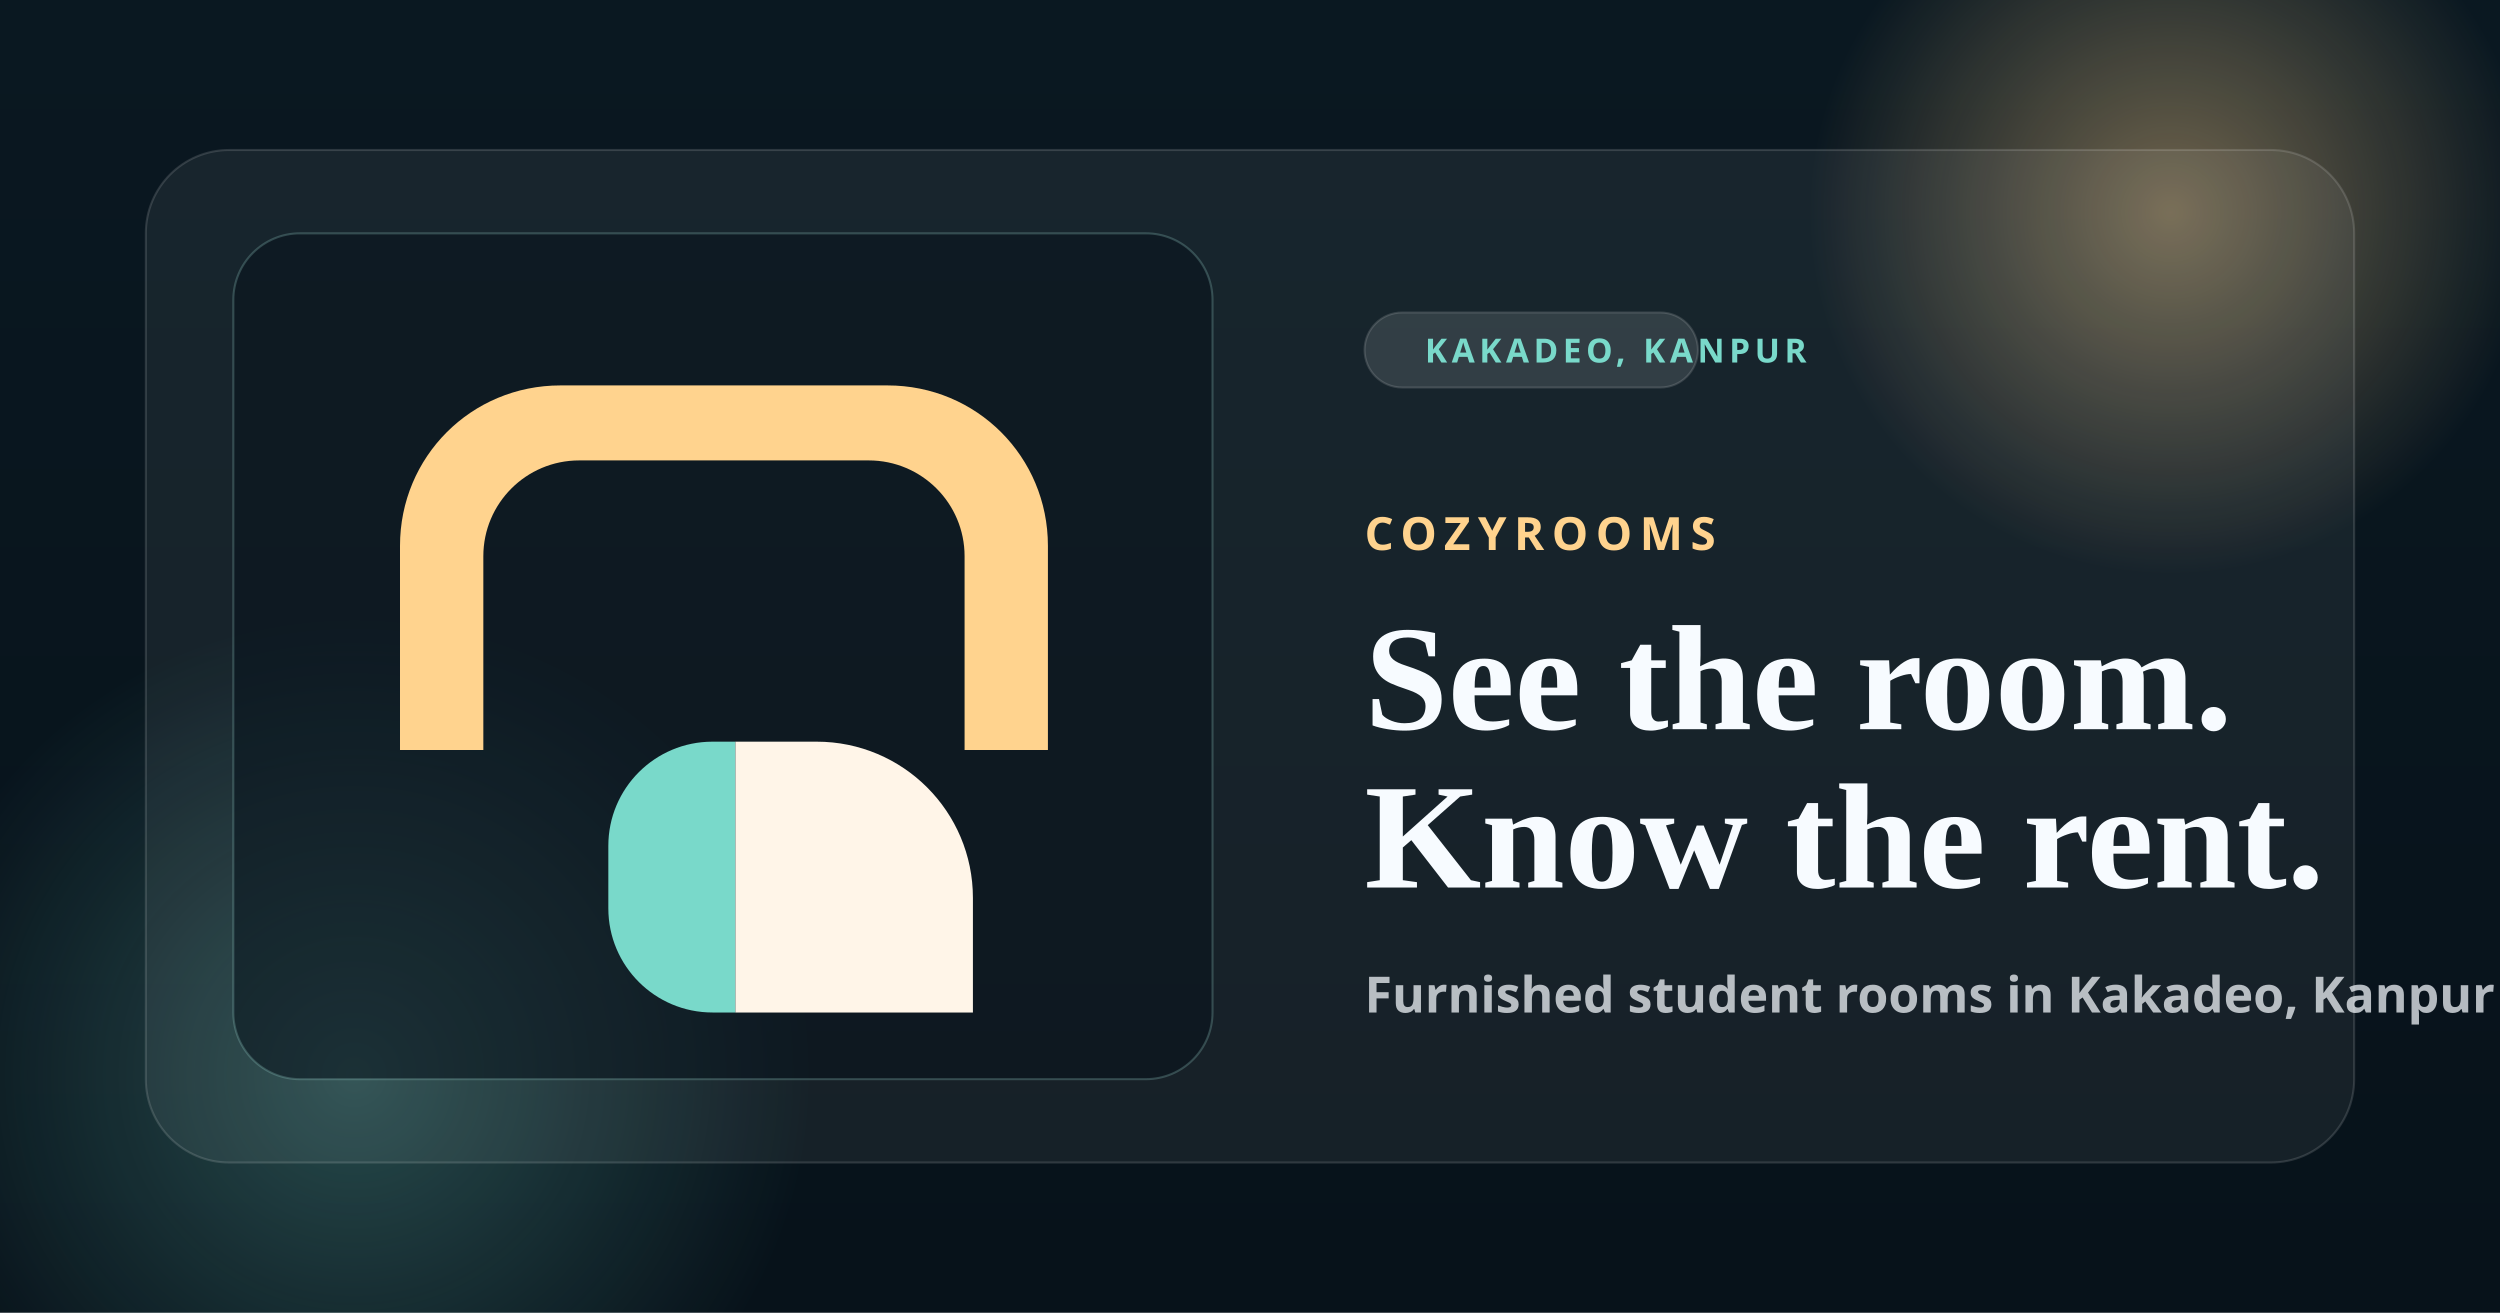
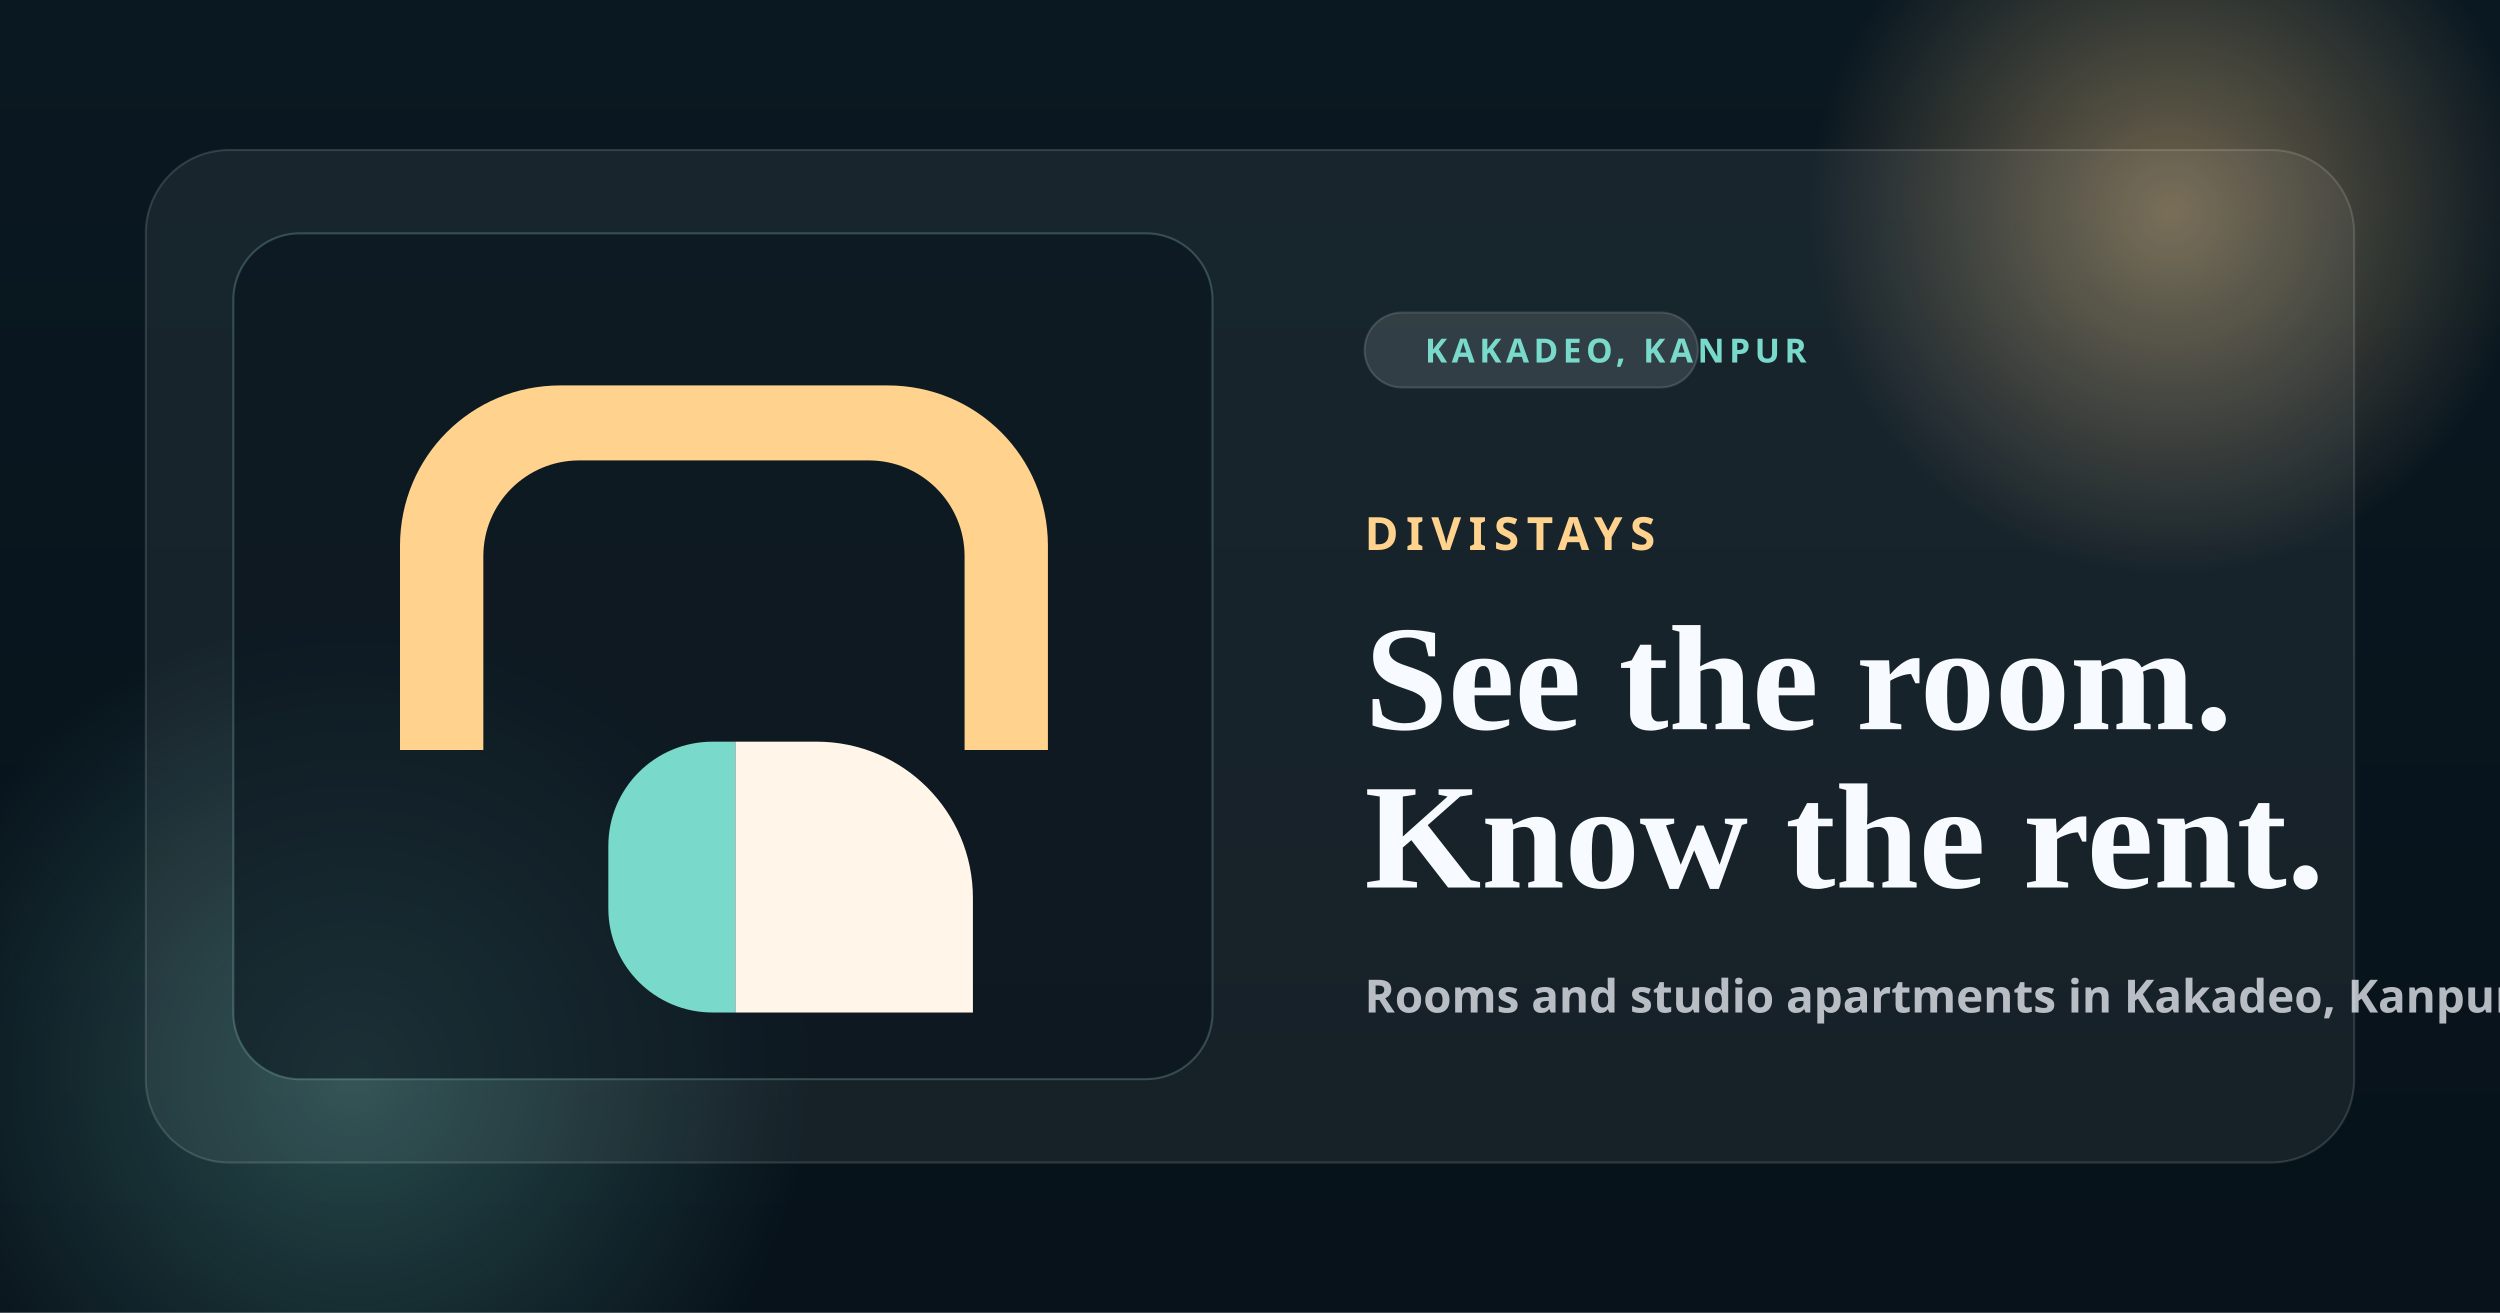
<svg xmlns="http://www.w3.org/2000/svg" width="1200" height="630" viewBox="0 0 1200 630" fill="none">
  <rect width="1200" height="630" fill="#07121A" />
  <rect width="1200" height="630" fill="url(#bg)" />
  <circle cx="1042" cy="102" r="174" fill="url(#sun)" fill-opacity="0.42" />
  <circle cx="170" cy="516" r="220" fill="url(#mint)" fill-opacity="0.28" />
  <rect x="70" y="72" width="1060" height="486" rx="40" fill="rgba(255,255,255,0.06)" stroke="rgba(255,255,255,0.14)" />
  <rect x="112" y="112" width="470" height="406" rx="32" fill="rgba(7,18,26,0.54)" stroke="rgba(162,225,216,0.24)" />
  <path d="M192 360V262C192 219.216 226.216 185 269 185H426C468.784 185 503 219.216 503 262V360H463V267C463 241.595 442.405 221 417 221H278C252.595 221 232 241.595 232 267V360H192Z" fill="#FFD38E" />
  <path d="M292 406C292 378.386 314.386 356 342 356H353V486H342C314.386 486 292 463.614 292 436V406Z" fill="#79D9CA" />
  <path d="M353 356H392C433.421 356 467 389.579 467 431V486H353V356Z" fill="#FFF5E8" />
  <rect x="655" y="150" width="160" height="36" rx="18" fill="rgba(255,255,255,0.12)" stroke="rgba(255,255,255,0.14)" />
  <text x="684" y="174" fill="#79D9CA" font-family="Manrope, sans-serif" font-size="16" font-weight="800" letter-spacing="2.2">KAKADEO, KANPUR</text>
-   <text x="655" y="264" fill="#FFD38E" font-family="Manrope, sans-serif" font-size="22" font-weight="800" letter-spacing="3.6">COZYROOMS</text>
+   <text x="655" y="264" fill="#FFD38E" font-family="Manrope, sans-serif" font-size="22" font-weight="800" letter-spacing="3.6">DIVISTAYS</text>
  <text x="655" y="350" fill="#F7FBFF" font-family="Georgia, 'Times New Roman', serif" font-size="72" font-weight="700">See the room.</text>
  <text x="655" y="426" fill="#F7FBFF" font-family="Georgia, 'Times New Roman', serif" font-size="72" font-weight="700">Know the rent.</text>
-   <text x="655" y="486" fill="rgba(247,251,255,0.72)" font-family="Manrope, sans-serif" font-size="24" font-weight="700">Furnished student rooms in Kakadeo, Kanpur</text>
+   <text x="655" y="486" fill="rgba(247,251,255,0.72)" font-family="Manrope, sans-serif" font-size="22" font-weight="700">Rooms and studio apartments in Kakadeo, Kanpur</text>
  <defs>
    <linearGradient id="bg" x1="600" y1="0" x2="600" y2="630" gradientUnits="userSpaceOnUse">
      <stop stop-color="#0A1821" />
      <stop offset="1" stop-color="#07121A" />
    </linearGradient>
    <radialGradient id="sun" cx="0" cy="0" r="1" gradientUnits="userSpaceOnUse" gradientTransform="translate(1042 102) rotate(90) scale(174)">
      <stop stop-color="#FFD38E" />
      <stop offset="1" stop-color="#FFD38E" stop-opacity="0" />
    </radialGradient>
    <radialGradient id="mint" cx="0" cy="0" r="1" gradientUnits="userSpaceOnUse" gradientTransform="translate(170 516) rotate(90) scale(220)">
      <stop stop-color="#79D9CA" />
      <stop offset="1" stop-color="#79D9CA" stop-opacity="0" />
    </radialGradient>
  </defs>
</svg>
